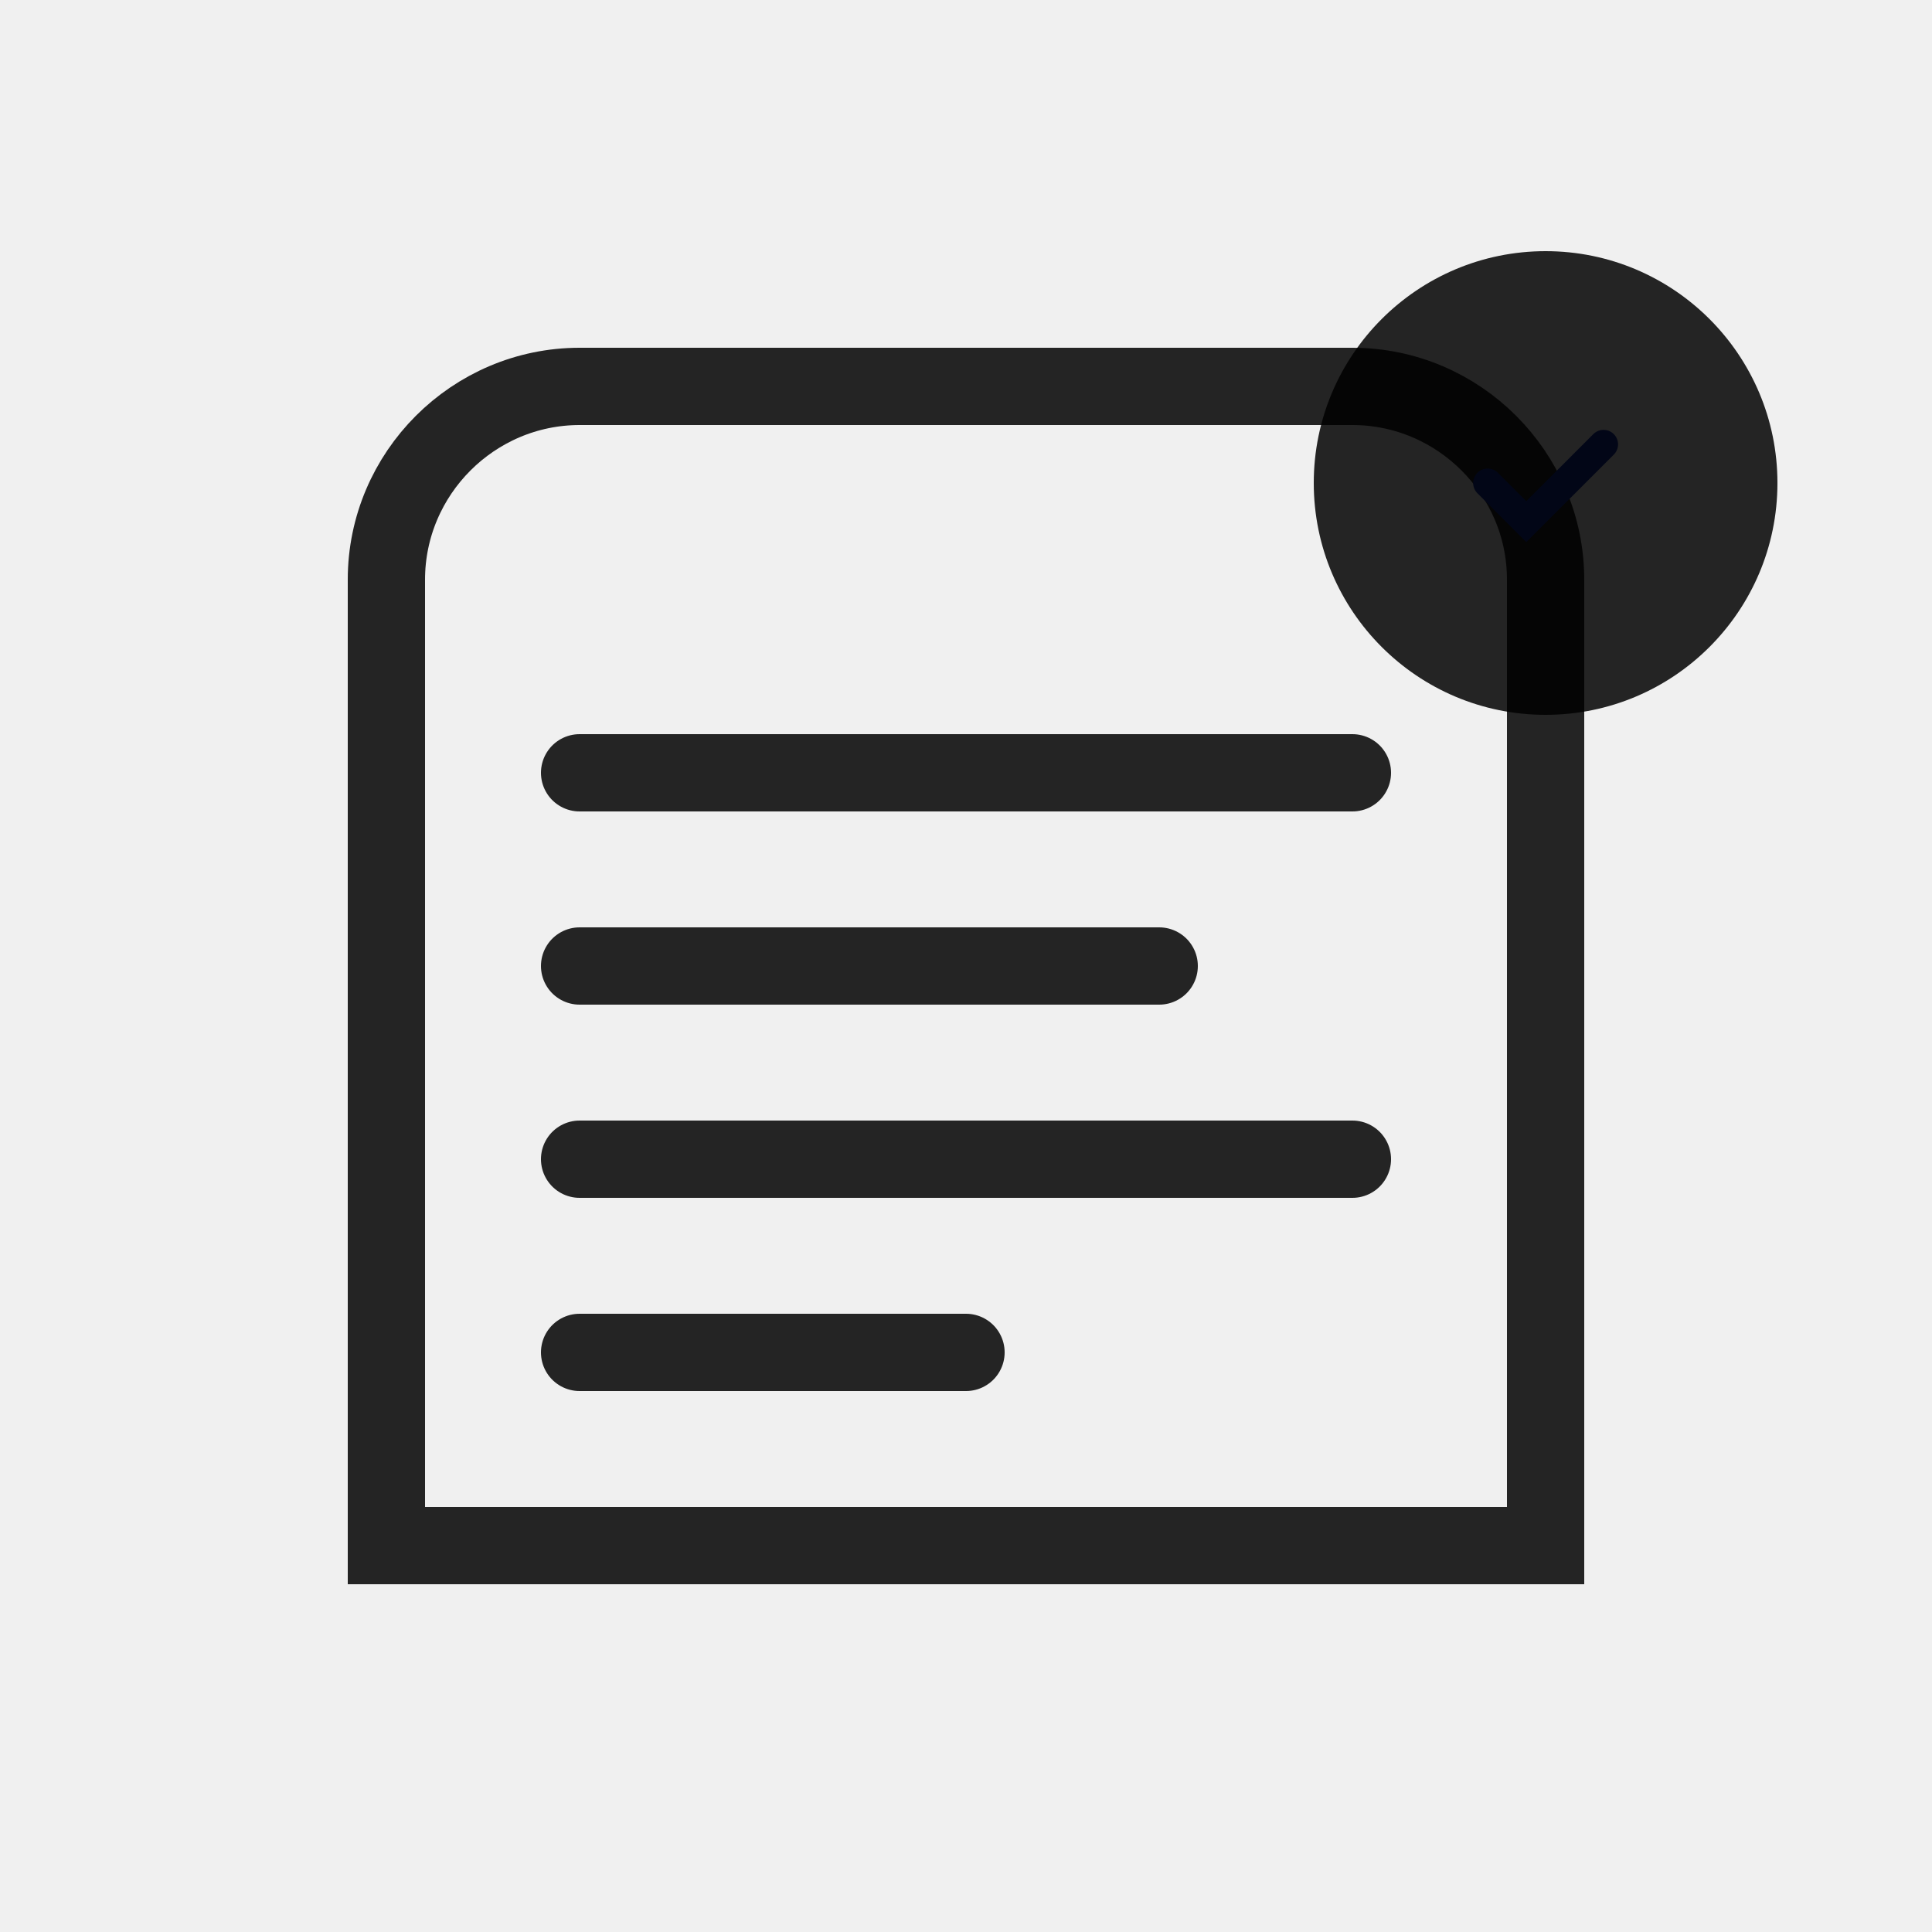
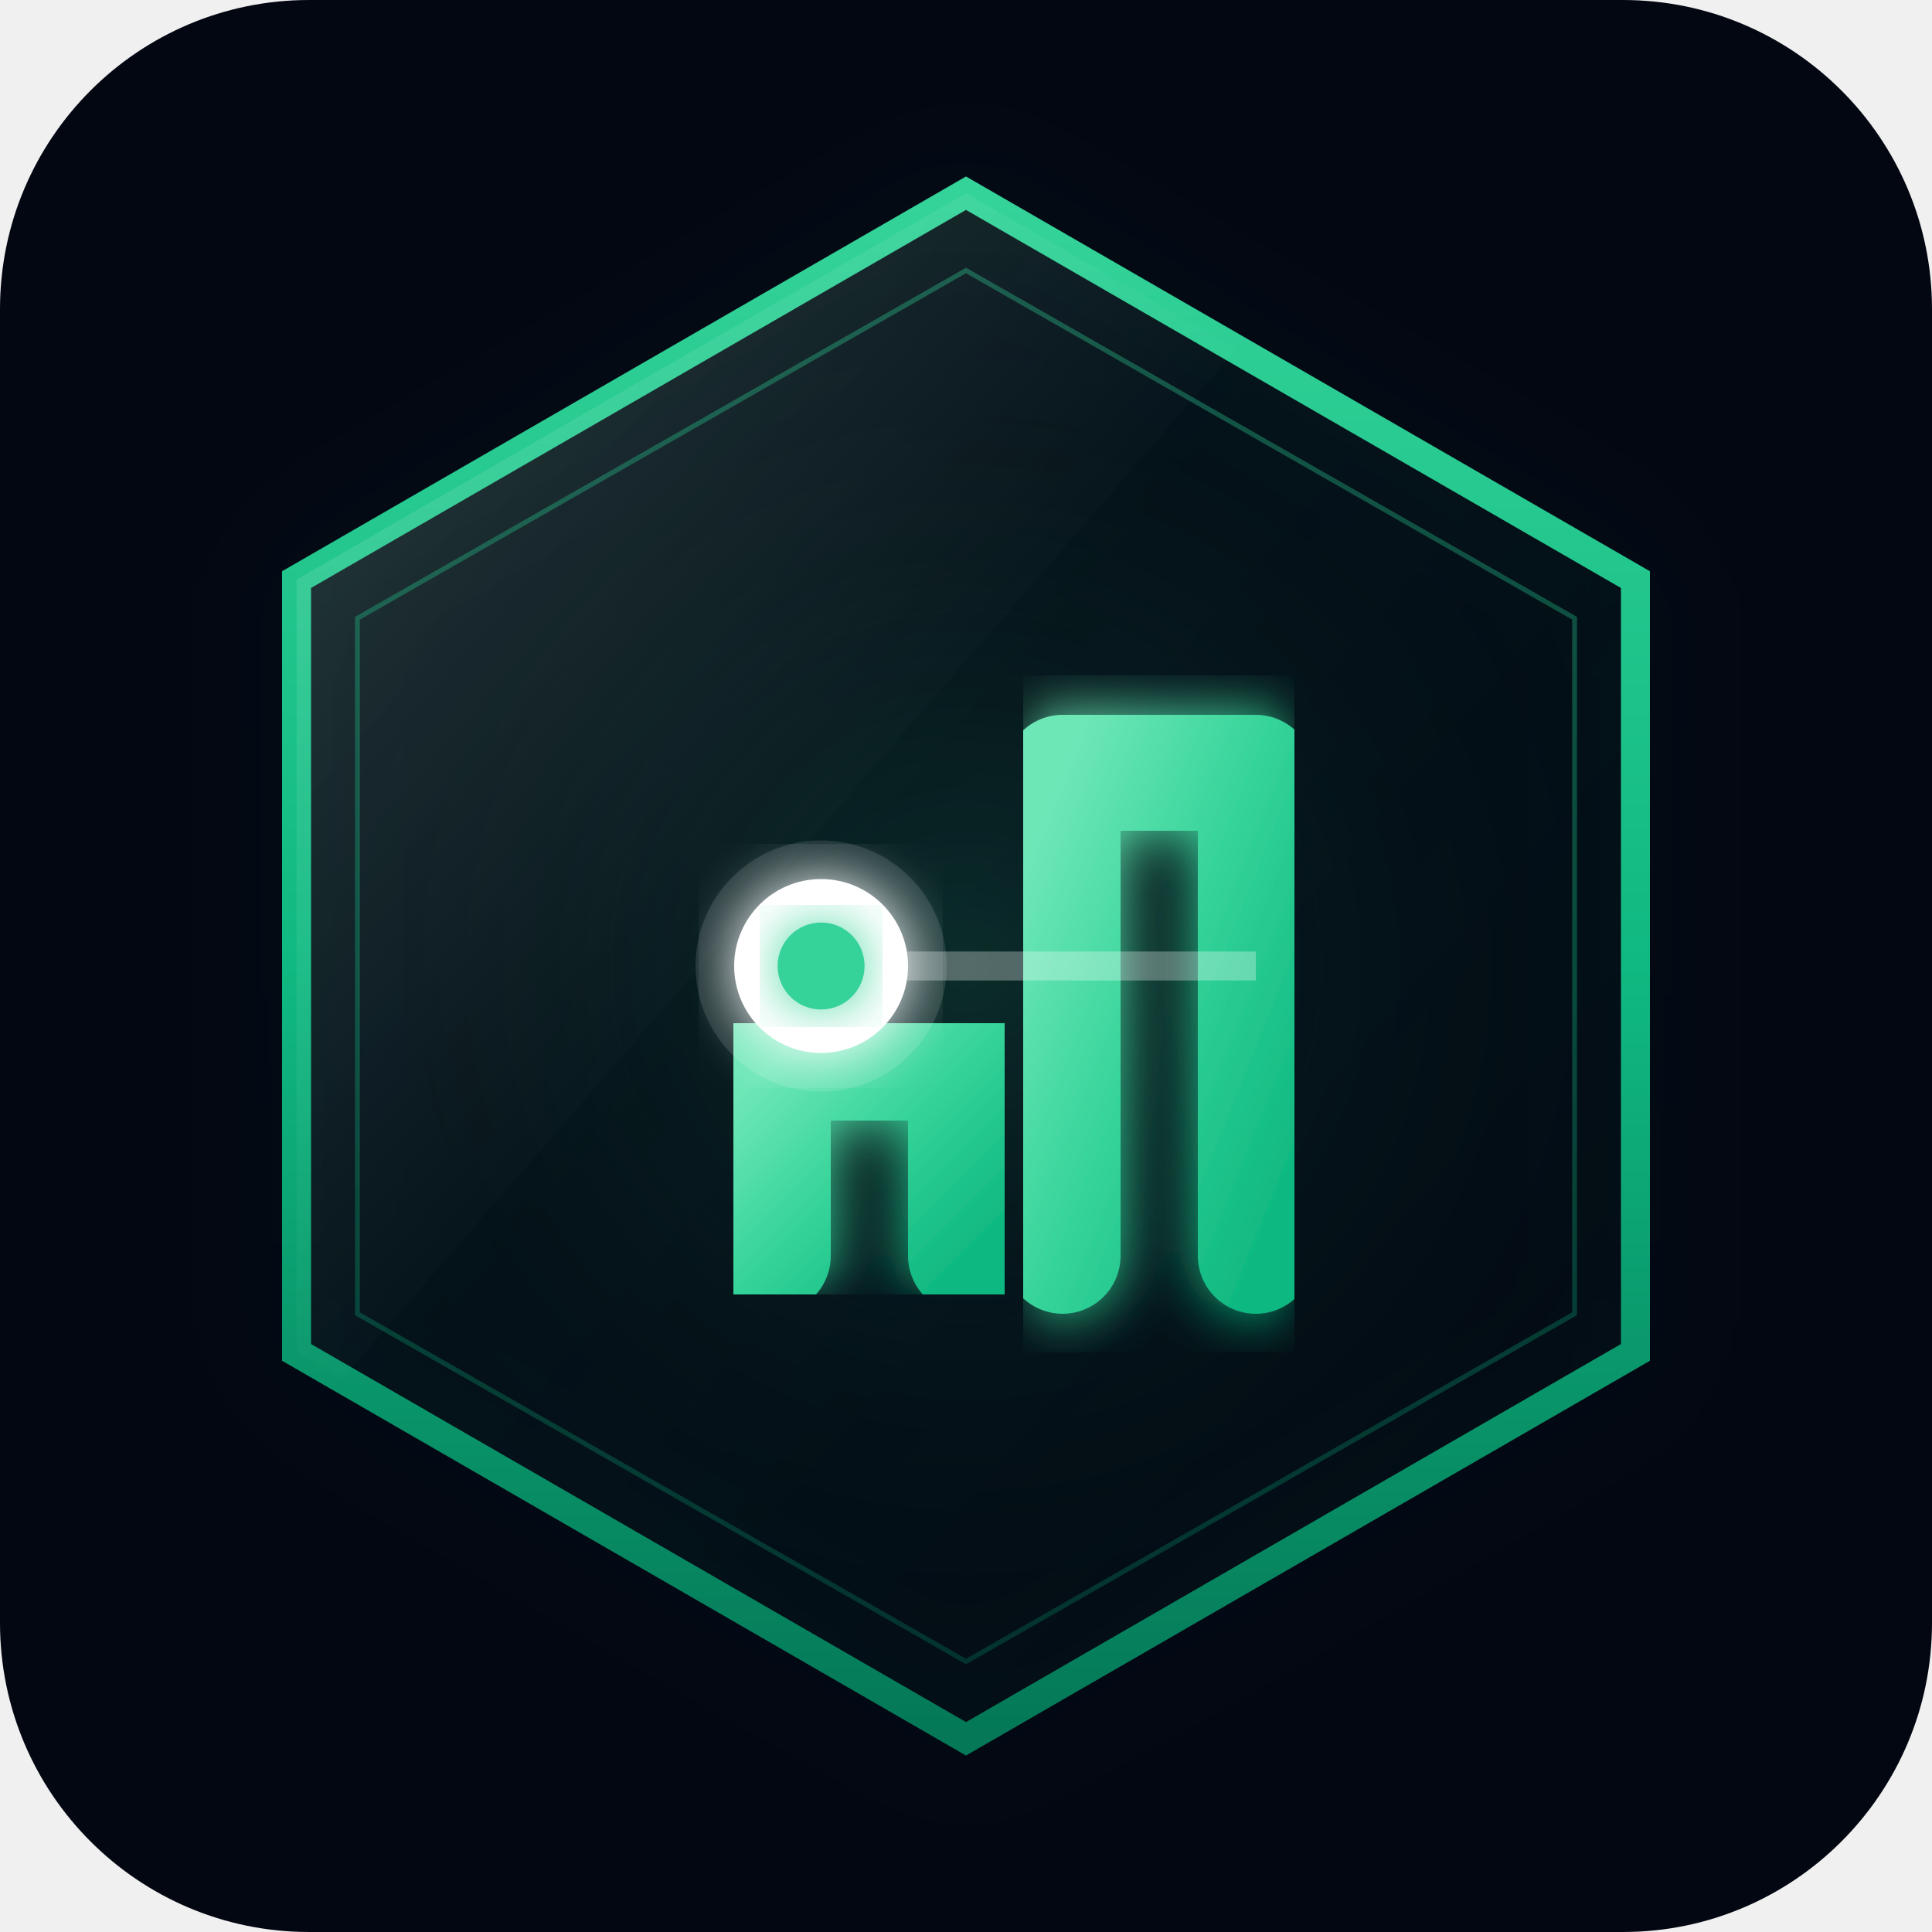
<svg xmlns="http://www.w3.org/2000/svg" viewBox="0 0 200 200">
-   <path d="M40 160V60c0-11 9-20 20-20h80c11 0 20 9 20 20v100H40zm20-80h80m-80 20h60m-60 20h80m-80 20h40" stroke="currentColor" stroke-width="8" stroke-linecap="round" fill="none" opacity="0.85" />
-   <circle cx="160" cy="50" r="24" fill="currentColor" opacity="0.85" />
-   <path d="M154 50l4 4 8-8" stroke="#020617" stroke-width="3" stroke-linecap="round" fill="none" />
+   <defs>
+     <filter id="glow" x="-40%" y="-40%" width="180%" height="180%">
+       <feGaussianBlur stdDeviation="6" result="blur" />
+       <feMerge>
+         <feMergeNode in="blur" />
+         <feMergeNode in="SourceGraphic" />
+       </feMerge>
+     </filter>
+     <filter id="softGlow" x="-20%" y="-20%" width="140%" height="140%">
+       <feGaussianBlur stdDeviation="3" result="blur" />
+       <feMerge>
+         <feMergeNode in="blur" />
+         <feMergeNode in="SourceGraphic" />
+       </feMerge>
+     </filter>
+     <linearGradient id="hexGrad" x1="0%" y1="0%" x2="0%" y2="100%">
+       <stop offset="0%" stop-color="#34d399" />
+       <stop offset="50%" stop-color="#10b981" />
+       <stop offset="100%" stop-color="#047857" />
+     </linearGradient>
+     <linearGradient id="hexFill" x1="0%" y1="0%" x2="100%" y2="100%">
+       <stop offset="0%" stop-color="#10b981" stop-opacity="0.1" />
+       <stop offset="100%" stop-color="#047857" stop-opacity="0.02" />
+     </linearGradient>
+     <linearGradient id="iconGrad" x1="0%" y1="0%" x2="100%" y2="100%">
+       <stop offset="0%" stop-color="#6ee7b7" />
+       <stop offset="50%" stop-color="#34d399" />
+       <stop offset="100%" stop-color="#10b981" />
+     </linearGradient>
+     <radialGradient id="centerGlow" cx="50%" cy="50%" r="50%">
+       <stop offset="0%" stop-color="#34d399" stop-opacity="0.15" />
+       <stop offset="100%" stop-color="#030712" stop-opacity="0" />
+     </radialGradient>
+     <linearGradient id="glassGrad" x1="0%" y1="0%" x2="100%" y2="100%">
+       <stop offset="0%" stop-color="#ffffff" stop-opacity="0.15" />
+       <stop offset="40%" stop-color="#ffffff" stop-opacity="0.01" />
+       <stop offset="40.1%" stop-color="#ffffff" stop-opacity="0" />
+       <stop offset="100%" stop-color="#ffffff" stop-opacity="0" />
+     </linearGradient>
+   </defs>
+   <rect width="100%" height="100%" fill="#030712" rx="32" />
+   <circle cx="100" cy="100" r="70" fill="url(#centerGlow)" />
+   <polygon points="100,20 169.3,60 169.3,140 100,180 30.7,140 30.7,60" fill="none" stroke="url(#hexGrad)" stroke-width="0.8" opacity="0.3" filter="url(#glow)" />
+   <polygon points="100,20 169.3,60 169.3,140 100,180 30.7,140 30.7,60" fill="url(#hexFill)" stroke="url(#hexGrad)" stroke-width="3" />
+   <polygon points="100,20 169.3,60 169.3,140 100,180 30.7,140 30.7,60" fill="url(#glassGrad)" />
+   <polygon points="100,28 163,64 163,136 100,172 37,136 37,64" fill="none" stroke="url(#hexGrad)" stroke-width="0.5" opacity="0.35" />
+   <path d="M 80,130 L 80,110 L 100,110 L 100,130" fill="none" stroke="url(#iconGrad)" stroke-width="12" stroke-linecap="round" stroke-linejoin="round" filter="url(#softGlow)" />
+   <path d="M 110,130 L 110,80 L 130,80 L 130,130" fill="none" stroke="url(#iconGrad)" stroke-width="12" stroke-linecap="round" stroke-linejoin="round" filter="url(#softGlow)" />
+   <path d="M 80,100 L 130,100" fill="none" stroke="#FFFFFF" stroke-width="3" opacity="0.3" />
+   <circle cx="85" cy="100" r="13" fill="#FFFFFF" opacity="0.12" />
+   <circle cx="85" cy="100" r="9" fill="#FFFFFF" filter="url(#softGlow)" />
+   <circle cx="85" cy="100" r="4.5" fill="#34d399" filter="url(#softGlow)" />
</svg>
